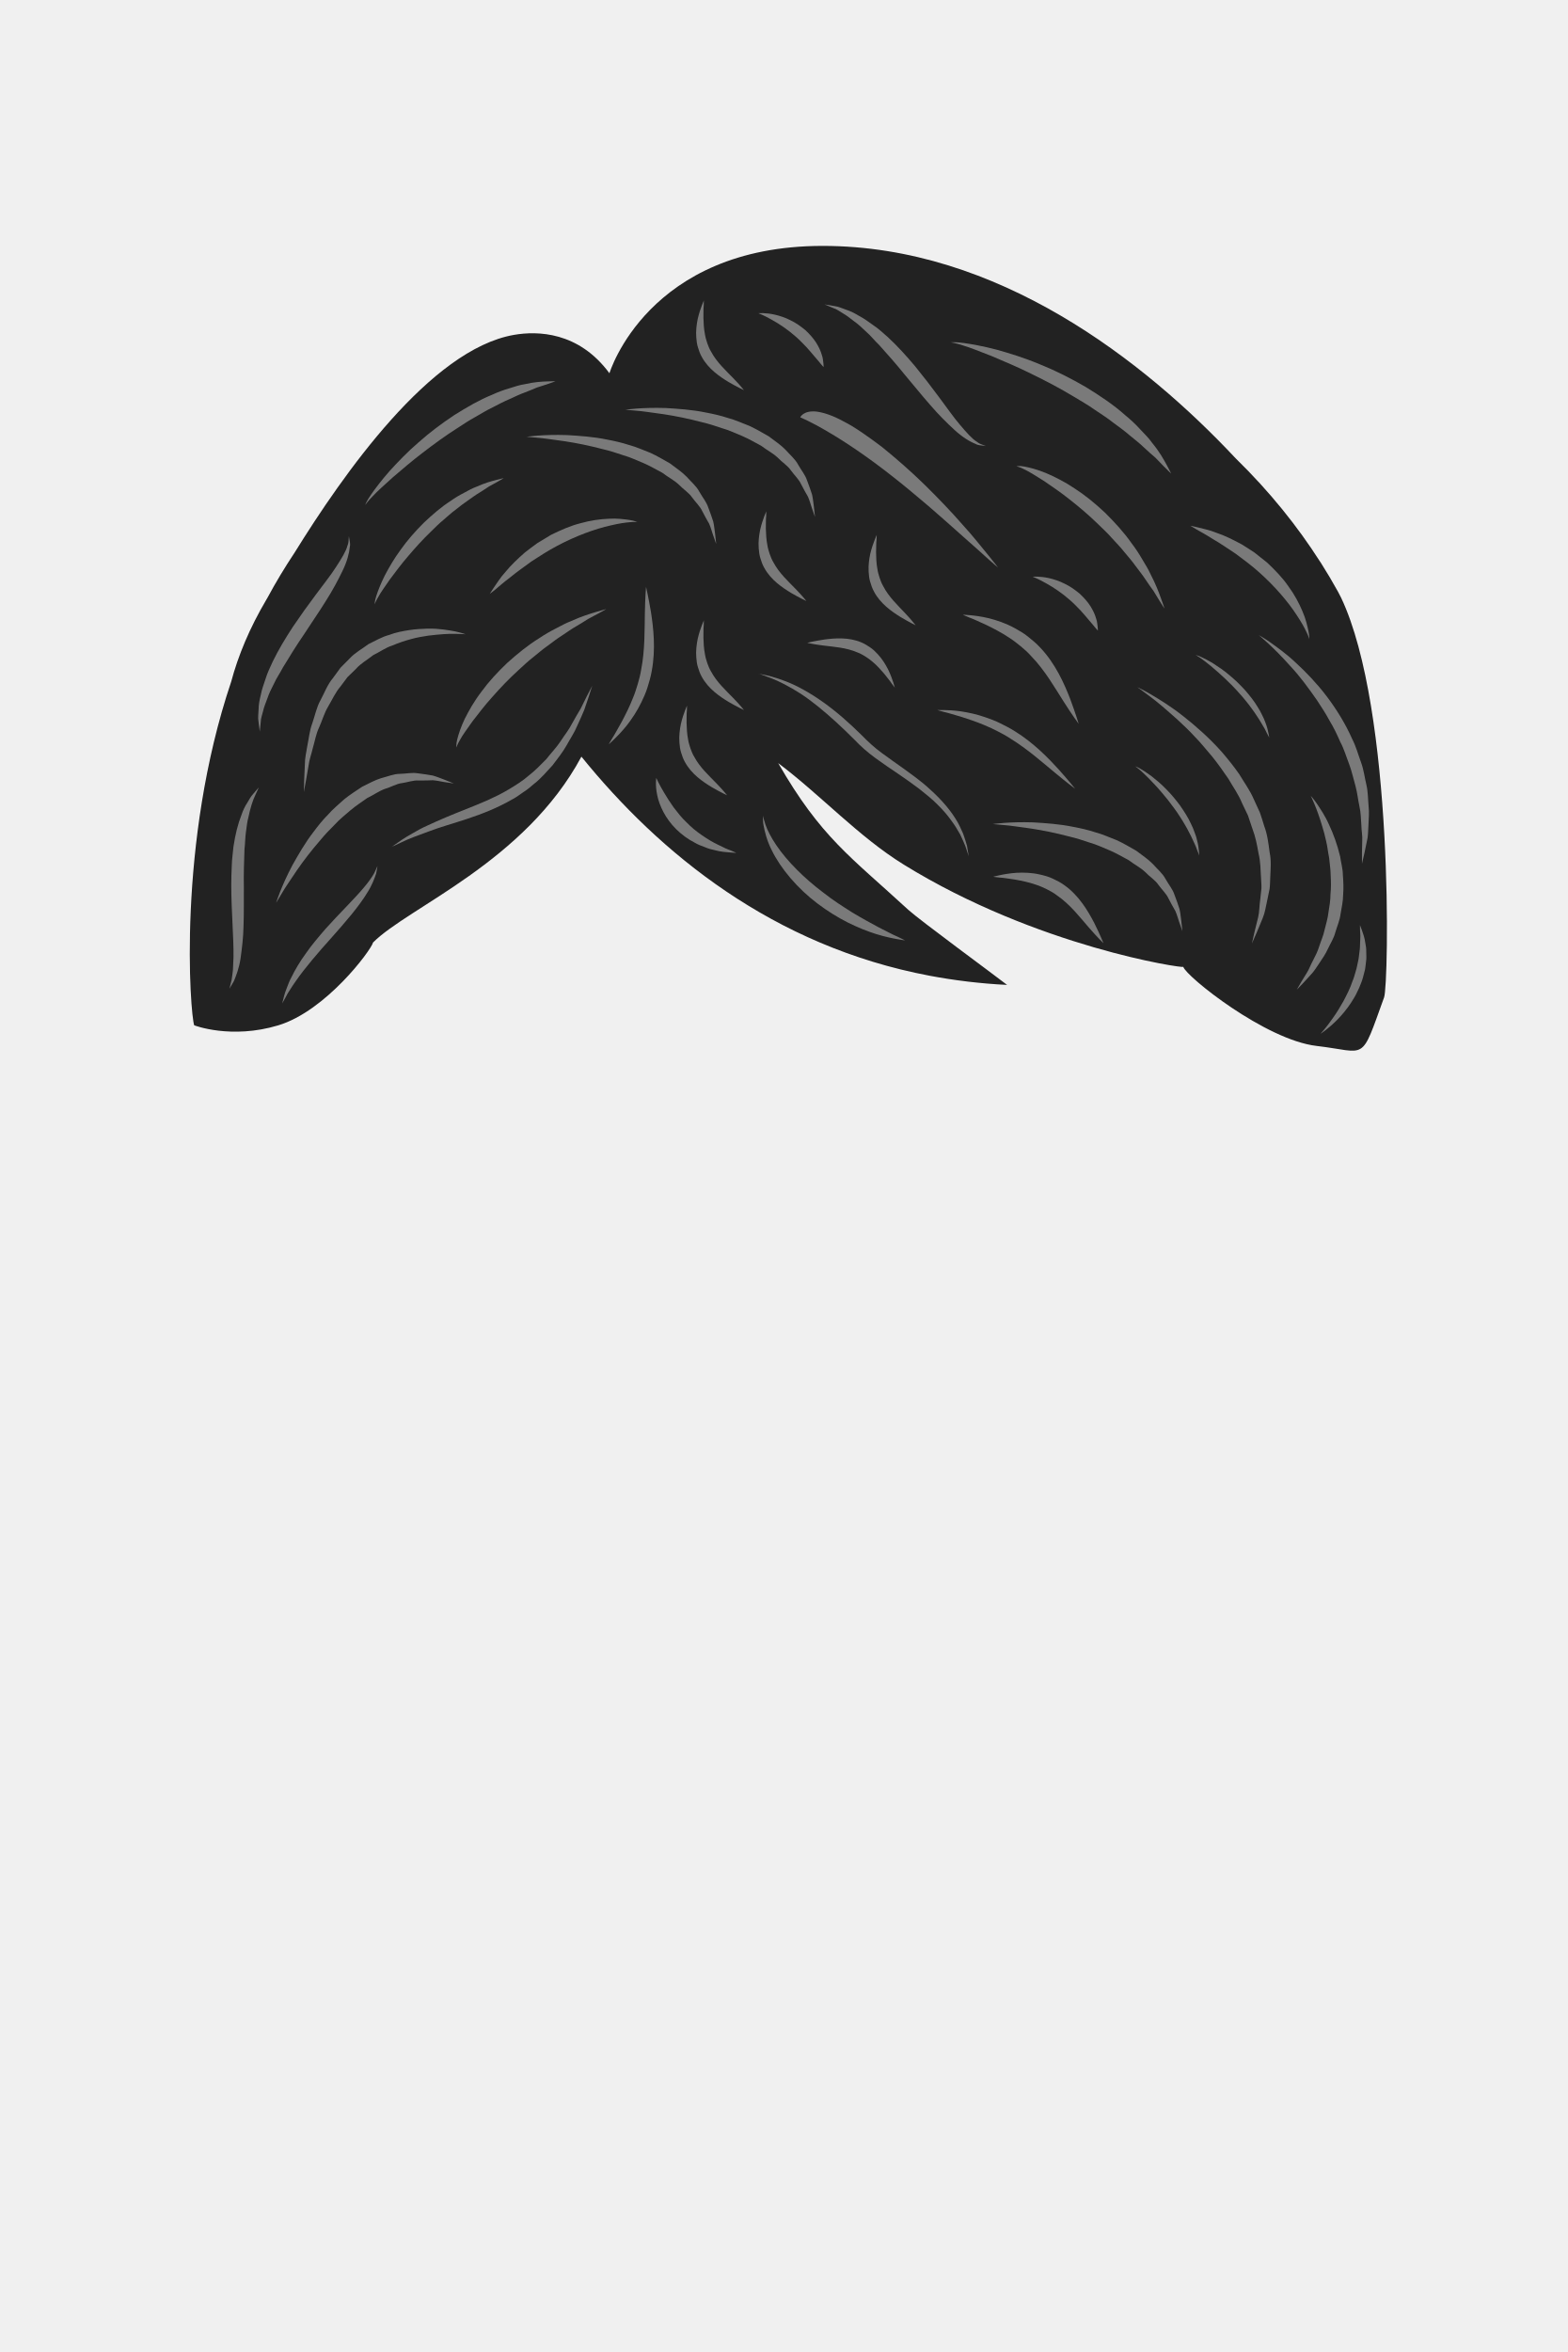
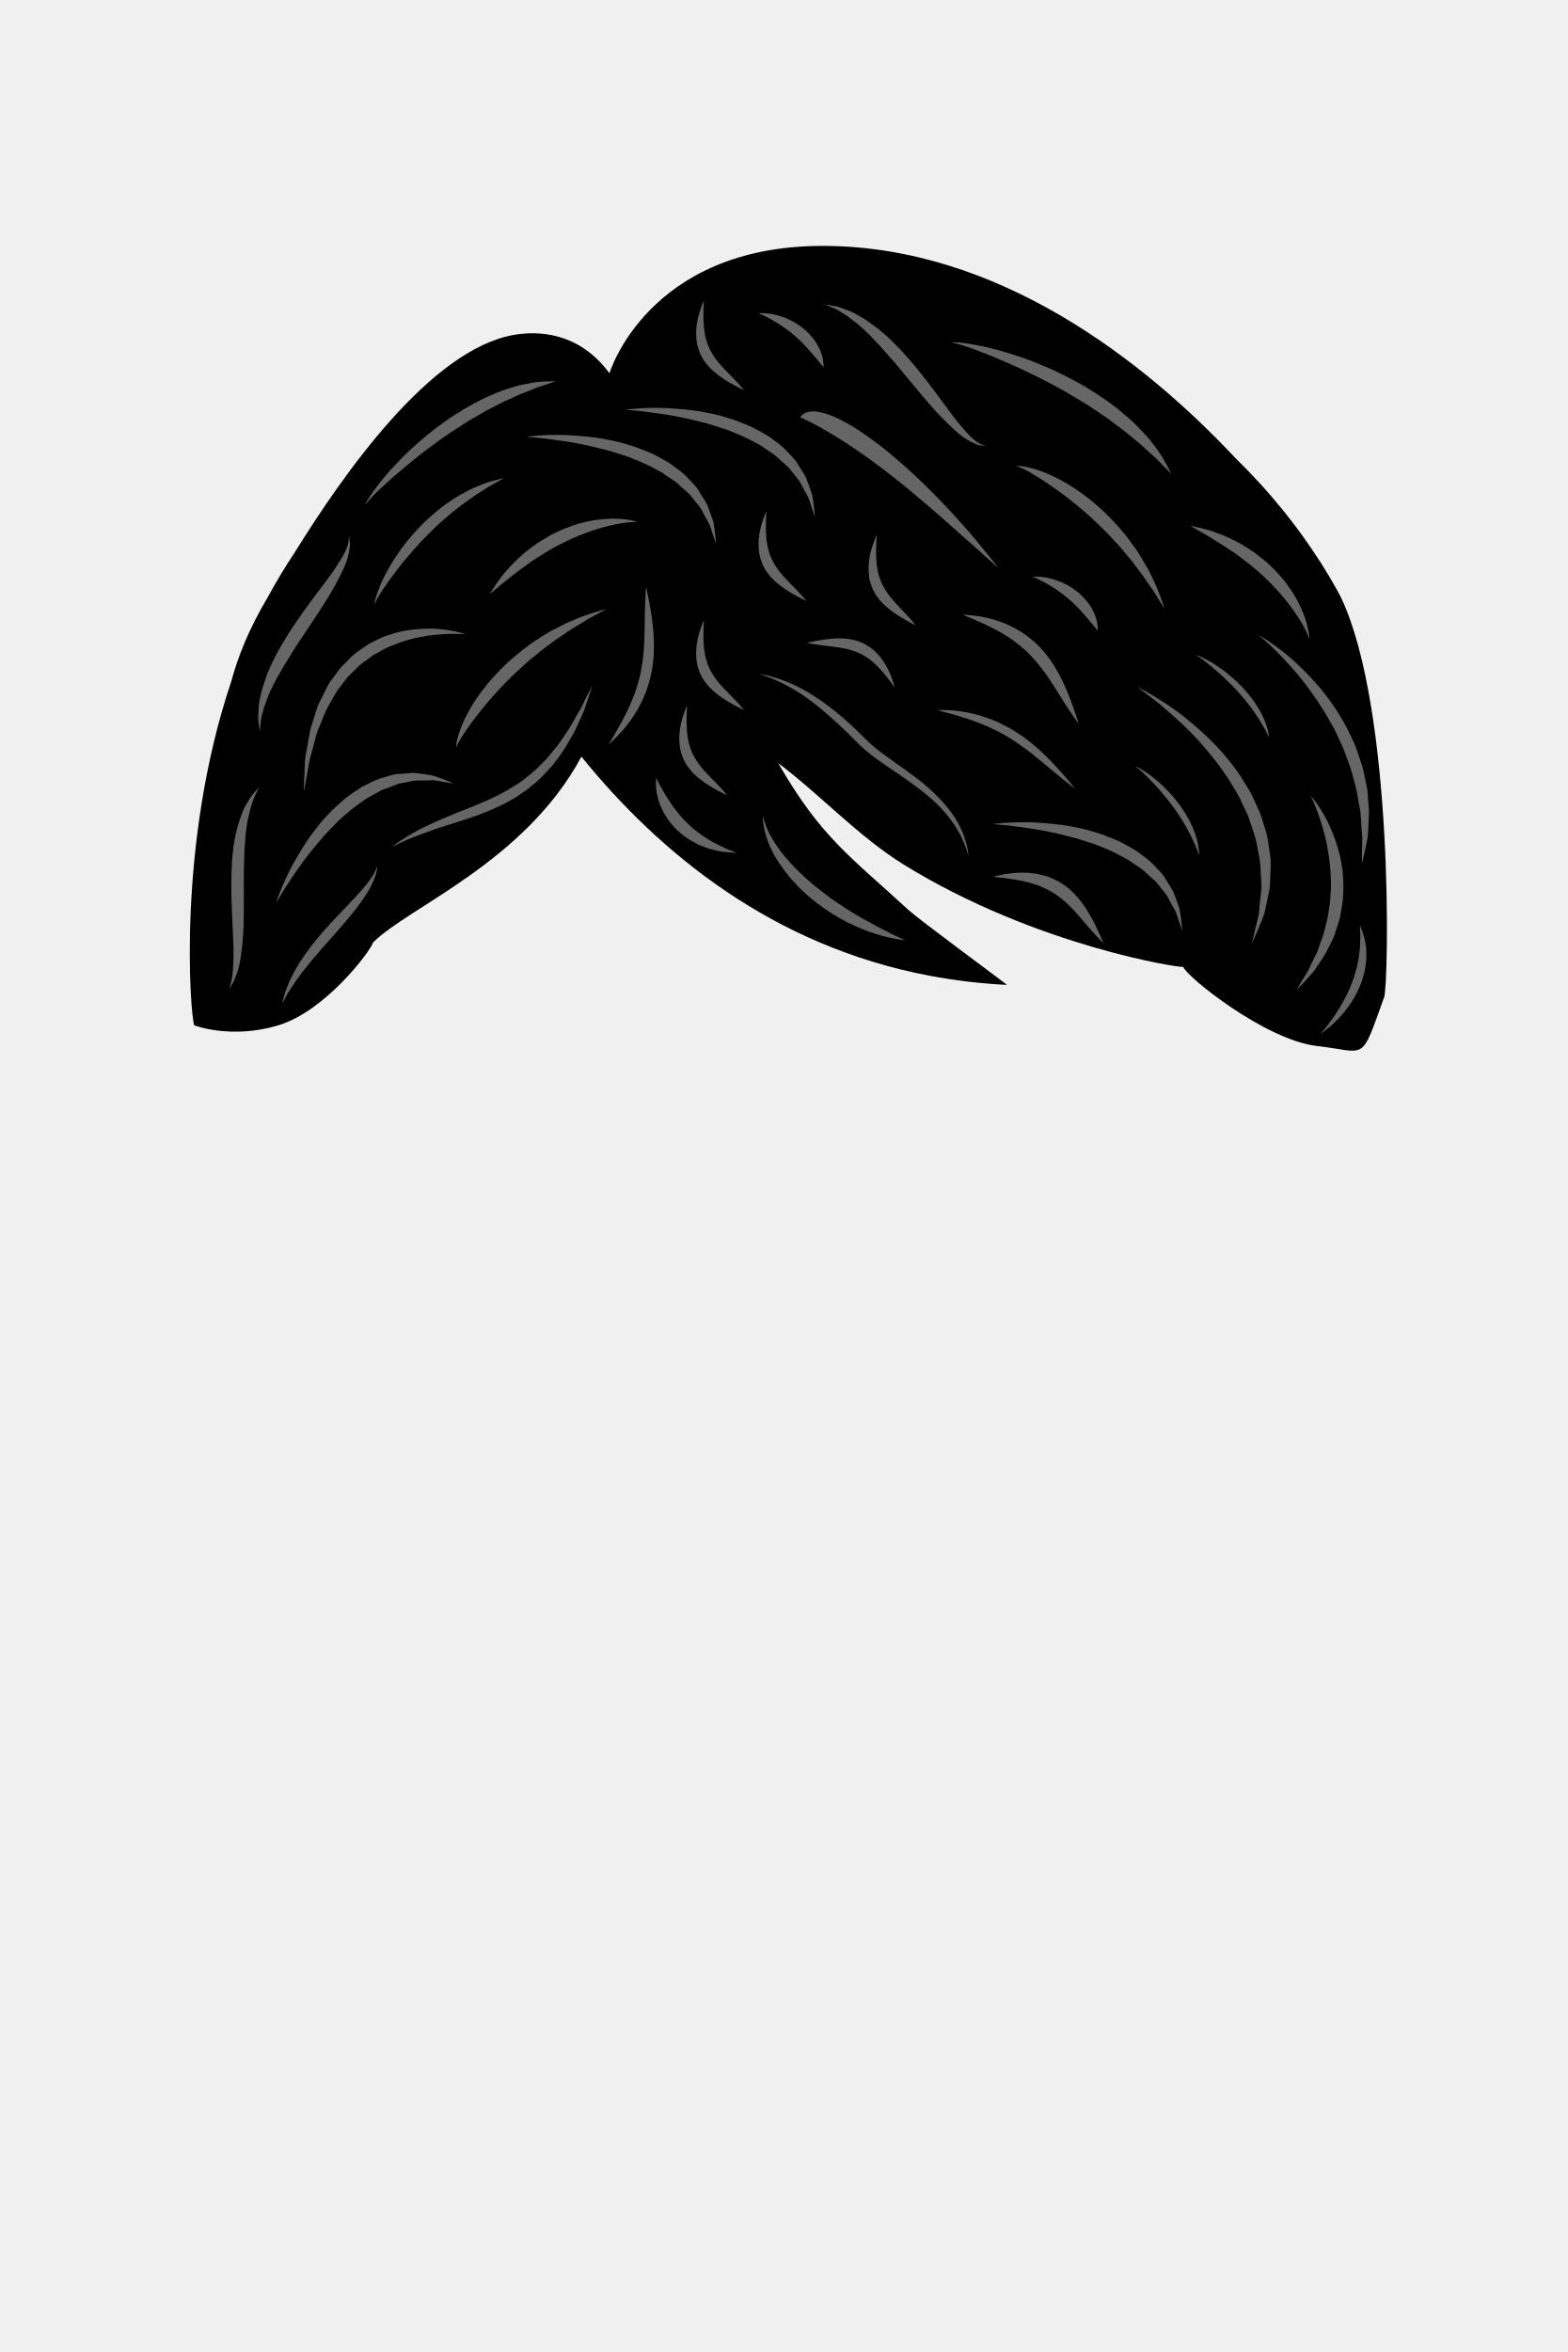
<svg xmlns="http://www.w3.org/2000/svg" id="Layer_1" version="1.1" viewBox="0 0 400 600">
  <defs>
    <style>
      .st0 {
        fill: #fff;
      }

      .st1 {
        opacity: .4;
      }

      .st2 {
-         fill: #222;
+         fill: $[hairColor];
      }
    </style>
  </defs>
  <g id="hair_10">
    <path id="hair" class="st2" d="M49.55,261.56c-1.02-2.83-4.46-46.43,9.45-87.7,1.76-6.57,4.63-13.56,9.01-20.97.08-.13.19-.32.27-.46,2.06-3.83,4.37-7.67,6.91-11.49,12.31-19.85,34.54-51.77,55.94-55.51,5.95-1.04,16.51-.88,24.37,9.79,0,0,9.72-32.49,54.42-32.49s82.09,29.37,105.37,54.2c8.75,8.54,15.82,17.41,21.53,26.35.05.07.11.15.16.22,1.61,2.54,3.04,4.96,4.38,7.38.28.54.58,1.08.84,1.62,13.56,28.63,12.16,98.62,10.96,101.92-6.11,16.88-4.15,13.92-17.22,12.4s-33.28-17.7-34.03-20.18c.14.46-37.37-5.1-71.3-26.07-11.57-7.15-21.1-17.66-32.05-25.9,10.93,18.99,18.43,23.83,33.18,37.41,2.75,2.53,22.2,16.81,25.22,19.17-3.41-.16-6.74-.46-10.01-.84-.12-.01-.24-.04-.37-.05-3.18-.38-6.29-.87-9.34-1.44-40-7.54-68.89-31.2-88.89-55.9-14.46,26.94-44.15,38.36-53.16,47.41-.61,2.14-12.09,17.48-24.17,21.13s-21.46,0-21.46,0Z" />
    <g id="details" class="st1">
      <path class="st0" d="M253.24,210.23s4.24-.65,10.4-.44c3.04.19,6.63.4,10.28,1.16,1.84.34,3.71.77,5.54,1.37,1.88.49,3.63,1.31,5.44,2,1.75.79,3.38,1.78,5.01,2.7,1.47,1.13,3.02,2.13,4.24,3.39,1.16,1.32,2.5,2.39,3.26,3.85.79,1.41,1.79,2.57,2.24,3.94.52,1.33.94,2.57,1.3,3.67.26,1.14.33,2.21.46,3.04.18,1.69.29,2.66.29,2.66,0,0-.31-.88-.85-2.43-.27-.76-.5-1.73-.95-2.74-.55-.96-1.17-2.03-1.77-3.23-.56-1.22-1.67-2.21-2.55-3.44-.85-1.26-2.3-2.12-3.42-3.31-1.2-1.13-2.8-1.93-4.17-2.99-1.57-.84-3.13-1.75-4.81-2.48-1.71-.69-3.35-1.5-5.15-2-1.74-.6-3.47-1.15-5.23-1.56-3.45-.91-6.78-1.58-9.69-2.02-2.93-.39-5.36-.79-7.12-.91-1.75-.16-2.75-.25-2.75-.25Z" />
      <path class="st0" d="M134.28,111.43s4.24-.65,10.4-.44c3.04.19,6.63.4,10.28,1.16,1.84.34,3.71.77,5.54,1.37,1.88.49,3.63,1.31,5.44,2,1.75.79,3.38,1.78,5.01,2.7,1.47,1.13,3.02,2.13,4.24,3.39,1.16,1.32,2.5,2.39,3.26,3.85.79,1.41,1.79,2.57,2.24,3.94.52,1.33.94,2.57,1.3,3.67.26,1.14.33,2.21.46,3.04.18,1.69.29,2.66.29,2.66,0,0-.31-.88-.85-2.43-.27-.76-.5-1.73-.95-2.74-.55-.96-1.17-2.03-1.77-3.23-.56-1.22-1.67-2.21-2.55-3.44-.85-1.26-2.3-2.12-3.42-3.31-1.2-1.13-2.8-1.93-4.17-2.99-1.57-.84-3.13-1.75-4.81-2.48-1.71-.69-3.35-1.5-5.15-2-1.74-.6-3.47-1.15-5.23-1.56-3.45-.91-6.78-1.58-9.69-2.02-2.93-.39-5.36-.79-7.12-.91-1.75-.16-2.75-.25-2.75-.25Z" />
      <path class="st0" d="M159.49,104.53s4.24-.65,10.4-.44c3.04.19,6.63.4,10.28,1.16,1.84.34,3.71.77,5.54,1.37,1.88.49,3.63,1.31,5.44,2,1.75.79,3.38,1.78,5.01,2.7,1.47,1.13,3.02,2.13,4.24,3.39,1.16,1.32,2.5,2.39,3.26,3.85.79,1.41,1.79,2.57,2.24,3.94.52,1.33.94,2.57,1.3,3.67.26,1.14.33,2.21.46,3.04.18,1.69.29,2.66.29,2.66,0,0-.31-.88-.85-2.43-.27-.76-.5-1.73-.95-2.74-.55-.96-1.17-2.03-1.77-3.23-.56-1.22-1.67-2.21-2.55-3.44-.85-1.26-2.3-2.12-3.42-3.31-1.2-1.13-2.8-1.93-4.17-2.99-1.57-.84-3.13-1.75-4.81-2.48-1.71-.69-3.35-1.5-5.15-2-1.74-.6-3.47-1.15-5.23-1.56-3.45-.91-6.78-1.58-9.69-2.02-2.93-.39-5.36-.79-7.12-.91-1.75-.16-2.75-.25-2.75-.25Z" />
      <path class="st0" d="M290.31,175.36s1.29.57,3.36,1.79c2.06,1.22,5,3,8.15,5.48,3.15,2.47,6.65,5.52,9.87,9.13,1.57,1.82,3.13,3.75,4.54,5.79,1.25,2.1,2.77,4.15,3.71,6.41l1.53,3.33c.41,1.13.73,2.28,1.09,3.41.85,2.24,1.09,4.54,1.39,6.74.47,2.19.23,4.35.16,6.37-.06,1.01-.04,2-.17,2.94-.19.94-.38,1.85-.56,2.72-.39,1.73-.61,3.34-1.18,4.7-.56,1.35-1.05,2.53-1.45,3.5-.84,1.92-1.32,3.02-1.32,3.02,0,0,.26-1.14.71-3.14.24-.99.54-2.19.88-3.56.34-1.37.29-2.97.55-4.67.09-.85.19-1.74.29-2.66.04-.92-.08-1.87-.11-2.85-.13-1.95-.11-4.01-.63-6.1-.37-2.11-.77-4.27-1.6-6.41-.36-1.07-.73-2.16-1.09-3.25l-1.52-3.17c-.86-2.17-2.3-4.14-3.46-6.18-1.35-1.96-2.69-3.89-4.15-5.69-1.54-1.75-2.89-3.53-4.44-5.07-1.45-1.6-2.98-3.02-4.39-4.33-2.88-2.58-5.35-4.71-7.24-6.08-1.83-1.41-2.96-2.16-2.96-2.16Z" />
      <path class="st0" d="M334.45,203.03s.63.66,1.5,1.91c.84,1.26,2.11,3.07,3.14,5.4,1.1,2.31,2.12,5.09,2.85,8.15.21,1.54.69,3.12.7,4.76.13,1.63.2,3.29.07,4.96-.03,1.67-.36,3.31-.66,4.93-.19,1.64-.89,3.17-1.33,4.69-.39,1.53-1.28,2.89-1.9,4.22-.6,1.34-1.43,2.52-2.16,3.61-.74,1.09-1.36,2.11-2.13,2.91-.74.81-1.39,1.52-1.92,2.1-1.07,1.15-1.72,1.78-1.72,1.78,0,0,.43-.74,1.18-2.04.39-.64.86-1.41,1.4-2.29.56-.87.92-1.96,1.53-3.06.57-1.11,1.2-2.31,1.6-3.64.41-1.33,1.06-2.68,1.36-4.15.34-1.46.83-2.94,1-4.5.25-1.54.52-3.11.52-4.69.17-1.58.13-3.16.05-4.71,0-1.56-.28-3.08-.4-4.57-.31-1.47-.43-2.91-.77-4.26-.3-1.35-.62-2.63-1-3.79-1.37-4.69-2.92-7.73-2.92-7.73Z" />
      <path class="st0" d="M194.63,208.01s.2.9.68,2.36c.49,1.41,1.43,3.28,2.79,5.28,2.71,4,7.12,8.43,11.99,12.07,2.39,1.9,4.94,3.51,7.33,5.03,2.42,1.46,4.73,2.72,6.73,3.79,2.02,1,3.69,1.94,4.91,2.43,1.2.57,1.88.93,1.88.93,0,0-.75-.09-2.05-.33-1.3-.23-3.16-.61-5.34-1.29-2.17-.68-4.66-1.66-7.24-2.95-2.57-1.3-5.23-2.94-7.74-4.85-5.04-3.79-9.4-8.91-11.7-13.67-1.18-2.35-1.75-4.63-2.04-6.24-.18-.78-.11-1.45-.16-1.88-.02-.44-.03-.67-.03-.67Z" />
      <path class="st0" d="M193.55,171.87s.3.06.87.16c.57.1,1.4.28,2.45.57,2.08.58,5.08,1.6,8.26,3.42,3.21,1.77,6.64,4.22,9.93,7.07,1.65,1.43,3.27,2.95,4.87,4.53,1.61,1.64,3.13,3.05,4.97,4.4,3.67,2.72,7.7,5.35,11.07,8.17,1.65,1.44,3.21,2.87,4.51,4.33,1.32,1.45,2.43,2.9,3.29,4.28.91,1.38,1.45,2.72,1.98,3.88.42,1.19.74,2.23.98,3.08.29,1.72.45,2.7.45,2.7,0,0-.32-.96-.88-2.65-.34-.83-.78-1.83-1.32-2.96-.64-1.11-1.35-2.35-2.33-3.63-.92-1.3-2.08-2.64-3.44-3.97-1.33-1.35-2.93-2.65-4.61-3.97-1.73-1.29-3.52-2.61-5.45-3.89-1.91-1.29-3.88-2.6-5.8-4.02-1.95-1.41-3.82-3.07-5.28-4.62-1.54-1.57-3.14-3.06-4.68-4.5-3.12-2.84-6.19-5.39-9.11-7.29-2.92-1.89-5.61-3.21-7.58-3.98-1.97-.76-3.16-1.14-3.16-1.14Z" />
      <path class="st0" d="M336.94,263.71s1.48-1.57,3.18-4.05c.88-1.23,1.79-2.69,2.67-4.27.83-1.59,1.72-3.29,2.29-5.05.38-.86.59-1.75.85-2.61.29-.86.4-1.73.6-2.56.21-.83.22-1.65.35-2.42.13-.77.13-1.5.15-2.18,0-.68.1-1.31.07-1.86-.03-.56-.06-1.04-.08-1.44-.01-.81-.02-1.27-.02-1.27,0,0,.19.44.47,1.23.26.79.72,1.91.89,3.3.13.69.27,1.44.24,2.24-.01.8.11,1.65-.05,2.51-.14.87-.13,1.78-.42,2.68-.24.9-.44,1.83-.81,2.73-.33.91-.72,1.8-1.18,2.67-.39.88-.98,1.7-1.46,2.51-1.07,1.6-2.24,3.03-3.4,4.2-2.29,2.35-4.33,3.64-4.33,3.64Z" />
      <path class="st0" d="M321.17,162.02s1.08.57,2.8,1.75c1.68,1.21,4.16,2.92,6.66,5.3,2.56,2.34,5.34,5.23,7.87,8.55,2.51,3.32,4.82,7.05,6.53,10.93.98,1.91,1.5,3.92,2.22,5.86.72,1.94.93,3.91,1.39,5.79.44,1.88.39,3.72.56,5.45.21,1.73,0,3.36-.04,4.86-.1,1.5-.06,2.88-.39,4.07-.25,1.2-.47,2.24-.64,3.09-.4,1.7-.62,2.67-.62,2.67,0,0,0-1,0-2.74.02-.86.04-1.91.07-3.12.09-1.2-.2-2.56-.23-4.04-.12-1.48-.1-3.07-.49-4.75-.36-1.67-.53-3.45-1.02-5.25-.53-1.8-.91-3.68-1.61-5.54-.73-1.85-1.26-3.78-2.24-5.61-.82-1.87-1.69-3.72-2.77-5.48-.96-1.8-2.09-3.51-3.18-5.17-2.27-3.27-4.53-6.31-6.82-8.73-4.39-4.96-8.05-7.89-8.05-7.89Z" />
      <path class="st0" d="M334.06,163.08s-.15-.74-.7-1.82c-.51-1.12-1.35-2.62-2.48-4.31-2.2-3.42-5.67-7.46-9.6-10.95-1.96-1.76-4.07-3.32-6.06-4.79-2.06-1.36-3.97-2.67-5.71-3.67-1.68-1.08-3.16-1.88-4.19-2.46-1.02-.59-1.59-.96-1.59-.96,0,0,.69.12,1.87.41,1.15.33,2.92.62,4.81,1.4,1.97.65,4.12,1.7,6.38,2.92,1.08.68,2.22,1.37,3.32,2.13,1.06.84,2.13,1.69,3.2,2.54,1.99,1.89,3.94,3.86,5.42,6.04,1.56,2.1,2.73,4.33,3.57,6.32.88,1.97,1.28,3.84,1.56,5.11.28,1.29.18,2.11.18,2.11Z" />
      <path class="st0" d="M162.69,133.19s-.74-.12-1.95.02c-1.22.09-2.93.35-4.9.82-3.97.87-8.97,2.71-13.61,5.18-2.33,1.22-4.53,2.65-6.61,4-2,1.46-3.89,2.79-5.43,4.07-1.6,1.2-2.86,2.3-3.76,3.07-.91.75-1.46,1.16-1.46,1.16,0,0,.35-.6,1.03-1.61.72-.97,1.59-2.52,2.99-4.02,1.3-1.62,3.03-3.27,4.96-4.96,1.02-.77,2.05-1.6,3.16-2.37,1.15-.7,2.32-1.41,3.49-2.11,2.47-1.21,4.99-2.34,7.55-2.97,2.52-.72,5.01-1.05,7.17-1.14,2.16-.14,4.04.14,5.33.32,1.31.19,2.04.57,2.04.57Z" />
      <path class="st0" d="M242.58,87.34s1.16-.15,3.31.16c2.07.29,5,.81,8.4,1.7,3.35.94,7.25,2.14,11.13,3.78,3.94,1.58,7.88,3.58,11.62,5.75,3.65,2.24,7.18,4.6,9.99,7.13,1.49,1.21,2.8,2.45,3.92,3.69,1.18,1.21,2.27,2.35,3.08,3.5,1.82,2.21,2.92,4.19,3.66,5.57.76,1.38,1.13,2.18,1.13,2.18,0,0-.74-.68-1.92-1.88-.58-.6-1.29-1.33-2.1-2.17-.91-.79-1.94-1.67-2.98-2.66-1.02-1-2.32-1.98-3.61-3.06-1.26-1.09-2.72-2.16-4.23-3.26-1.44-1.15-3.12-2.2-4.76-3.31-1.59-1.15-3.42-2.16-5.16-3.23-3.51-2.12-7.23-4.08-10.82-5.82-3.56-1.78-7.07-3.23-10.08-4.52-3.06-1.19-5.62-2.24-7.53-2.79-1.81-.61-3.05-.77-3.05-.77Z" />
      <path class="st0" d="M93.21,128.73s.36-.98,1.47-2.56c1.06-1.53,2.65-3.65,4.72-6,2.08-2.29,4.58-4.91,7.42-7.34,2.81-2.51,5.94-4.85,9.13-6.96,3.2-2.01,6.45-3.89,9.53-5.13,1.53-.71,3.02-1.26,4.42-1.66,1.4-.46,2.73-.88,3.94-1.06,2.43-.57,4.4-.68,5.76-.72,1.37-.06,2.13-.04,2.13-.04,0,0-.82.32-2.22.79-.7.22-1.54.5-2.51.81-.98.41-2.07.88-3.25,1.32-1.18.41-2.46,1.06-3.81,1.66-1.35.57-2.76,1.31-4.22,2.07-1.46.69-2.95,1.61-4.47,2.48-1.53.81-3.04,1.86-4.57,2.83-3.06,1.95-6.07,4.14-8.86,6.3-2.81,2.13-5.35,4.34-7.56,6.22-2.16,1.97-4.01,3.58-5.19,4.88-1.2,1.2-1.82,2.12-1.82,2.12Z" />
      <path class="st0" d="M118.82,161.8s-.98-.08-2.65-.11c-1.68-.05-4.05.12-6.86.46-1.39.21-2.9.45-4.45.89-1.56.42-3.16.95-4.78,1.64-1.67.52-3.18,1.64-4.84,2.44-1.47,1.19-3.16,2.06-4.47,3.57l-2.1,2.04-1.8,2.4c-1.29,1.49-2.13,3.41-3.13,5.09-1.01,1.67-1.55,3.66-2.32,5.35-.81,1.68-1.09,3.56-1.58,5.17-.39,1.66-.94,3.12-1.11,4.54-.24,1.4-.45,2.62-.62,3.62-.38,2.02-.59,3.17-.59,3.17,0,0,.04-1.2.1-3.29.05-1.05.11-2.33.17-3.8-.01-1.5.35-3.08.65-4.84.37-1.73.53-3.73,1.23-5.59.67-1.87,1.07-4.07,2.1-5.91,1-1.85,1.79-4.03,3.18-5.66l1.93-2.64,2.24-2.26c1.45-1.6,3.27-2.53,4.89-3.76,1.77-.86,3.47-1.87,5.26-2.34,1.74-.67,3.49-.98,5.14-1.24,1.65-.26,3.24-.33,4.7-.38,2.92-.06,5.37.41,7.06.72,1.7.37,2.64.73,2.64.73Z" />
      <path class="st0" d="M99.92,216.05s.89-.62,2.46-1.71c.78-.55,1.76-1.12,2.91-1.77,1.14-.69,2.45-1.39,3.89-2.03,2.87-1.35,6.26-2.76,9.83-4.16,1.8-.68,3.61-1.5,5.45-2.26,1.82-.83,3.65-1.72,5.41-2.78,1.74-1.06,3.51-2.13,5.05-3.5,1.63-1.24,3.04-2.75,4.45-4.16,1.24-1.58,2.61-2.99,3.64-4.55,1.01-1.57,2.15-2.96,2.89-4.44.79-1.44,1.57-2.75,2.26-3.91.6-1.21,1.12-2.26,1.55-3.13.9-1.74,1.41-2.73,1.41-2.73,0,0-.33,1.04-.92,2.86-.31.91-.69,2.02-1.12,3.3-.52,1.25-1.14,2.67-1.86,4.2-.64,1.57-1.7,3.12-2.64,4.84-.96,1.72-2.29,3.38-3.6,5.12-1.49,1.59-2.94,3.36-4.74,4.74-.85.76-1.74,1.48-2.68,2.08-.93.62-1.84,1.35-2.82,1.84-7.76,4.49-15.63,6.01-21.31,8.19-2.87,1.03-5.22,1.91-6.89,2.74-1.67.77-2.62,1.21-2.62,1.21Z" />
      <path class="st0" d="M96.3,220.95s-.07.69-.32,1.88c-.4,1.19-1.05,2.98-2.18,4.75-2.19,3.67-5.74,7.7-9.19,11.6-3.49,3.87-6.83,7.78-9.09,11.03-.59.79-1.05,1.58-1.51,2.26-.47.68-.82,1.3-1.08,1.84-.56,1.05-.93,1.66-.93,1.66,0,0,.15-.67.48-1.87.15-.61.39-1.32.72-2.12.32-.81.64-1.76,1.16-2.68.93-1.92,2.2-4.06,3.72-6.14,1.48-2.13,3.23-4.18,4.97-6.19,3.54-3.96,7.23-7.51,9.71-10.46,1.27-1.48,2.18-2.79,2.75-3.81.5-1.12.79-1.76.79-1.76Z" />
      <path class="st0" d="M210.36,77.65s.85.35,2.33.97c.81.23,1.52.82,2.44,1.35.93.51,1.83,1.27,2.86,2.04,1.07.73,2.05,1.72,3.12,2.71,1.11.95,2.05,2.2,3.21,3.29,2.14,2.37,4.4,4.93,6.54,7.59,2.22,2.6,4.35,5.3,6.49,7.71,2.1,2.45,4.25,4.59,6.18,6.35,1.91,1.77,3.84,2.97,5.37,3.57.67.41,1.48.37,1.92.46.46.06.71.09.71.09,0,0-.22-.08-.63-.24-.39-.18-1.03-.31-1.6-.81-1.31-.79-2.7-2.41-4.35-4.35-1.67-1.93-3.36-4.42-5.3-6.99-1.91-2.6-4.01-5.32-6.19-7.99-2.22-2.64-4.54-5.2-6.94-7.41-1.24-1.08-2.38-2.16-3.66-3-1.24-.88-2.38-1.74-3.6-2.37-1.15-.69-2.26-1.27-3.39-1.62-1.1-.37-1.97-.81-2.85-.9-1.7-.28-2.68-.45-2.68-.45Z" />
      <path class="st0" d="M66.28,186.62s.1-.91.26-2.51c-.01-.84.35-1.69.59-2.72.22-1.04.69-2.12,1.13-3.33.39-1.23,1.05-2.46,1.7-3.77.59-1.34,1.51-2.6,2.23-4.02,1.65-2.74,3.45-5.63,5.38-8.45,1.86-2.87,3.82-5.69,5.52-8.43,1.74-2.72,3.17-5.39,4.3-7.75,1.15-2.34,1.73-4.53,1.87-6.17.19-.76-.07-1.53-.12-1.97-.08-.46-.12-.71-.12-.71,0,0-.02.23-.05.67-.05.43,0,1.07-.32,1.76-.38,1.48-1.53,3.28-2.91,5.42-1.37,2.16-3.27,4.49-5.17,7.08-1.94,2.57-3.94,5.37-5.87,8.23-1.89,2.88-3.67,5.85-5.1,8.79-.67,1.49-1.38,2.9-1.82,4.37-.48,1.44-.99,2.78-1.23,4.13-.33,1.3-.57,2.53-.57,3.72-.04,1.16-.2,2.12-.04,2.99.22,1.71.34,2.69.34,2.69Z" />
      <path class="st0" d="M281.55,240.61s-1.59-1.52-3.73-4c-2.15-2.46-4.77-5.91-8.14-8.2-.8-.63-1.7-1.12-2.6-1.57-.91-.43-1.81-.86-2.75-1.15-1.85-.65-3.71-1.01-5.33-1.31-1.64-.21-3.02-.49-4.02-.52-.99-.1-1.56-.2-1.56-.2,0,0,.6-.17,1.65-.39,1.05-.23,2.55-.5,4.35-.62,1.79-.09,3.88-.04,5.99.46,1.06.24,2.15.53,3.17,1.02,1.02.47,2.05.99,2.96,1.66,3.76,2.63,6.09,6.66,7.65,9.64,1.52,3.04,2.37,5.2,2.37,5.2Z" />
      <path class="st0" d="M58.54,252.21s.2-.79.55-2.18c.13-.7.21-1.56.34-2.52.04-1,.09-2.12.15-3.34.07-4.94-.56-11.64-.57-18.35,0-1.67.05-3.34.13-4.99.03-1.65.29-3.24.42-4.79.45-3.08,1.15-5.9,2.07-8.2.39-1.17.89-2.19,1.46-3.04.51-.87.93-1.63,1.44-2.18.94-1.13,1.5-1.73,1.5-1.73,0,0-.34.74-.93,2.03-.61,1.26-1.22,3.18-1.71,5.53-.32,1.15-.46,2.46-.64,3.83-.21,1.36-.18,2.87-.37,4.37-.1,3.07-.23,6.34-.16,9.67-.03,3.31.04,6.65-.08,9.77-.05,3.13-.43,6.01-.77,8.47-.37,2.45-1.14,4.41-1.69,5.73-.73,1.23-1.14,1.93-1.14,1.93Z" />
      <path class="st0" d="M187.87,217.56s-.57,0-1.54-.09c-.97-.08-2.35-.15-3.96-.59-.84-.17-1.7-.41-2.52-.77-.86-.32-1.79-.65-2.6-1.15-1.74-.88-3.35-2.09-4.72-3.43-1.36-1.35-2.45-2.86-3.25-4.36-.78-1.5-1.32-2.98-1.58-4.28-.56-2.61-.25-4.43-.25-4.43,0,0,.71,1.63,2.05,3.84.64,1.12,1.47,2.37,2.39,3.68.98,1.27,2.01,2.63,3.3,3.82,1.18,1.25,2.59,2.36,3.98,3.32,1.39.95,2.82,1.82,4.11,2.41,1.25.65,2.44,1.18,3.3,1.47.84.34,1.29.56,1.29.56Z" />
      <path class="st0" d="M263.53,147.12s1.72-.18,4.2.38c1.22.29,2.63.74,3.96,1.43,1.38.65,2.63,1.56,3.8,2.52,1.08,1.02,2.04,2.09,2.73,3.18.68,1.09,1.17,2.14,1.43,3.08.36.91.32,1.73.43,2.27.06.55.04.87.04.87,0,0-.27-.26-.65-.72-.38-.46-.9-1.12-1.57-1.87-.62-.77-1.39-1.62-2.19-2.53-.85-.88-1.73-1.8-2.72-2.66-1.94-1.73-4.2-3.24-6.09-4.28-1.87-1.07-3.37-1.65-3.37-1.65Z" />
      <path class="st0" d="M193.55,79.9s1.72-.18,4.2.38c1.22.29,2.63.74,3.96,1.43,1.38.65,2.63,1.56,3.8,2.52,1.08,1.02,2.04,2.09,2.73,3.18.68,1.09,1.17,2.14,1.43,3.08.36.91.32,1.73.43,2.27.06.55.04.87.04.87,0,0-.27-.26-.65-.72-.38-.46-.9-1.12-1.57-1.87-.62-.77-1.39-1.62-2.19-2.53-.85-.88-1.73-1.8-2.72-2.66-1.94-1.73-4.2-3.24-6.09-4.28-1.87-1.07-3.37-1.65-3.37-1.65Z" />
      <path class="st0" d="M275.21,184.62s-1.63-2.18-3.78-5.59c-2.17-3.38-4.78-8.01-8.3-11.63-.83-.95-1.78-1.78-2.73-2.57-.97-.78-1.92-1.54-2.93-2.17-1.98-1.32-3.99-2.34-5.74-3.2-1.79-.78-3.27-1.54-4.37-1.91-1.08-.44-1.69-.74-1.69-.74,0,0,.67.02,1.84.13,1.17.1,2.84.31,4.82.78,1.97.5,4.25,1.25,6.54,2.5,1.14.62,2.31,1.3,3.39,2.16,1.08.85,2.17,1.76,3.12,2.79,3.93,4.11,6.17,9.27,7.64,13.02,1.43,3.81,2.2,6.43,2.2,6.43Z" />
      <path class="st0" d="M185.52,202.88s-1.03-1.32-2.77-3.1c-1.72-1.79-4.19-4-5.63-6.75-.41-.66-.69-1.39-.95-2.11-.24-.74-.47-1.46-.59-2.22-.3-1.49-.36-2.97-.4-4.26.03-1.31-.02-2.4.08-3.2.04-.78.03-1.24.03-1.24,0,0-.21.47-.52,1.29-.31.82-.72,2-1.04,3.41-.29,1.41-.51,3.06-.37,4.75.06.85.17,1.72.43,2.54.25.82.54,1.66.97,2.4,1.66,3.08,4.63,5.08,6.85,6.42,2.27,1.32,3.91,2.07,3.91,2.07Z" />
      <path class="st0" d="M205.75,153.32s-1.03-1.32-2.77-3.1c-1.72-1.79-4.19-4-5.63-6.75-.41-.66-.69-1.39-.95-2.11-.24-.74-.47-1.46-.59-2.22-.3-1.49-.36-2.97-.4-4.26.03-1.31-.02-2.4.08-3.2.04-.78.03-1.24.03-1.24,0,0-.21.47-.52,1.29-.31.82-.72,2-1.04,3.41-.29,1.41-.51,3.06-.37,4.75.06.85.17,1.72.43,2.54.25.82.54,1.66.97,2.4,1.66,3.08,4.63,5.08,6.85,6.42,2.27,1.32,3.91,2.07,3.91,2.07Z" />
      <path class="st0" d="M189.82,99.53s-1.03-1.32-2.77-3.1c-1.72-1.79-4.19-4-5.63-6.75-.41-.66-.69-1.39-.95-2.11-.24-.74-.47-1.46-.59-2.22-.3-1.49-.36-2.97-.4-4.26.03-1.31-.02-2.4.08-3.2.04-.78.03-1.24.03-1.24,0,0-.21.47-.52,1.29-.31.82-.72,2-1.04,3.41-.29,1.41-.51,3.06-.37,4.75.06.85.17,1.72.43,2.54.25.82.54,1.66.97,2.4,1.66,3.08,4.63,5.08,6.85,6.42,2.27,1.32,3.91,2.07,3.91,2.07Z" />
      <path class="st0" d="M189.82,181.13s-1.03-1.32-2.77-3.1c-1.72-1.79-4.19-4-5.63-6.75-.41-.66-.69-1.39-.95-2.11-.24-.74-.47-1.46-.59-2.22-.3-1.49-.36-2.97-.4-4.26.03-1.31-.02-2.4.08-3.2.04-.78.03-1.24.03-1.24,0,0-.21.47-.52,1.29-.31.82-.72,2-1.04,3.41-.29,1.41-.51,3.06-.37,4.75.06.85.17,1.72.43,2.54.25.82.54,1.66.97,2.4,1.66,3.08,4.63,5.08,6.85,6.42,2.27,1.32,3.91,2.07,3.91,2.07Z" />
      <path class="st0" d="M164.84,149.67s-.23,2.74-.3,6.78c-.09,4.03.05,9.32-.94,14.35-.19,1.27-.53,2.51-.88,3.72-.37,1.21-.74,2.4-1.21,3.51-.88,2.26-1.92,4.29-2.85,6.05-.98,1.7-1.75,3.21-2.4,4.18-.61,1-.93,1.61-.93,1.61,0,0,.49-.42,1.31-1.22.83-.79,1.98-1.97,3.25-3.54,1.24-1.59,2.61-3.58,3.76-5.96.58-1.19,1.14-2.44,1.56-3.79.42-1.33.83-2.72,1.07-4.12,1.08-5.67.42-11.17-.18-15.07-.66-3.92-1.27-6.49-1.27-6.49Z" />
      <path class="st0" d="M206.02,164s1.63.38,4.11.68c2.46.32,5.77.5,8.61,1.74.73.26,1.41.65,2.06,1.05.65.43,1.28.85,1.85,1.36,1.16.97,2.14,2.09,2.98,3.07.79,1.04,1.52,1.86,1.94,2.54.46.64.75.98.75.98,0,0-.13-.49-.4-1.33-.27-.84-.69-2.01-1.32-3.31-.65-1.28-1.52-2.71-2.68-3.94-.58-.62-1.2-1.23-1.93-1.71-.71-.48-1.46-.95-2.26-1.27-3.22-1.36-6.79-1.06-9.36-.72-2.6.39-4.35.83-4.35.83Z" />
      <path class="st0" d="M233.61,159.49s-1.01-1.33-2.73-3.14c-1.69-1.82-4.13-4.06-5.53-6.83-.4-.67-.67-1.4-.92-2.13-.23-.74-.45-1.47-.56-2.23-.28-1.49-.32-2.97-.34-4.26.05-1.31.01-2.4.12-3.19.05-.78.05-1.24.05-1.24,0,0-.22.46-.53,1.28-.32.82-.75,1.99-1.09,3.4-.31,1.4-.55,3.05-.44,4.75.05.85.14,1.72.4,2.55.24.82.52,1.66.94,2.42,1.61,3.1,4.56,5.14,6.76,6.51,2.25,1.35,3.88,2.13,3.88,2.13Z" />
      <path class="st0" d="M70.47,230.25s1.26-4.1,4.12-9.5c1.49-2.63,3.23-5.74,5.49-8.64,1.1-1.48,2.29-2.96,3.62-4.3,1.25-1.45,2.73-2.62,4.13-3.91,1.46-1.19,3.05-2.18,4.57-3.2,1.64-.78,3.2-1.69,4.86-2.19,1.68-.42,3.22-1.11,4.84-1.1,1.6-.04,3.06-.38,4.48-.14,1.41.16,2.7.37,3.83.57,1.13.31,2.11.75,2.91,1.03,1.59.64,2.49,1,2.49,1,0,0-.92-.14-2.53-.38-.8-.12-1.76-.37-2.85-.45-1.09.04-2.31.09-3.64.06-1.33-.08-2.69.44-4.16.66-1.49.16-2.88,1.05-4.43,1.49-1.53.54-2.93,1.59-4.47,2.31-1.43,1.01-2.91,1.97-4.29,3.13-1.35,1.2-2.79,2.28-4.01,3.65-1.28,1.27-2.53,2.56-3.65,3.93-2.31,2.65-4.35,5.31-6,7.71-1.61,2.43-3.03,4.42-3.89,5.94-.9,1.49-1.41,2.34-1.41,2.34Z" />
      <path class="st0" d="M305.08,167.11s.49.07,1.32.45c.8.36,1.93.93,3.19,1.71,1.24.79,2.68,1.76,4.05,2.93,1.41,1.14,2.76,2.46,4.02,3.84,1.21,1.4,2.36,2.83,3.2,4.26.46.7.84,1.39,1.15,2.06.33.66.64,1.29.83,1.88.47,1.17.69,2.16.82,2.85.14.69.2,1.08.2,1.08,0,0-.22-.38-.56-1.04-.16-.33-.36-.73-.59-1.19-.27-.45-.59-.95-.89-1.5-.29-.55-.7-1.13-1.1-1.75-.38-.62-.84-1.25-1.32-1.91-.45-.67-1-1.32-1.53-1.99-.51-.68-1.13-1.33-1.71-2-1.17-1.33-2.44-2.61-3.69-3.78-1.23-1.18-2.48-2.22-3.54-3.13-1.1-.87-2.01-1.62-2.71-2.08-.66-.47-1.14-.68-1.14-.68Z" />
      <path class="st0" d="M259.32,118.97s.73-.22,2.11.06c1.33.25,3.22.74,5.44,1.64,2.19.95,4.73,2.18,7.3,3.92,2.6,1.66,5.23,3.81,7.74,6.16,2.46,2.44,4.85,5.02,6.79,7.8,1.02,1.33,1.93,2.71,2.72,4.09.82,1.34,1.59,2.61,2.18,3.9,1.29,2.47,2.13,4.7,2.68,6.26.57,1.55.85,2.45.85,2.45,0,0-.51-.75-1.34-2.09-.41-.67-.9-1.48-1.47-2.41-.63-.87-1.34-1.85-2.06-2.94-.71-1.11-1.6-2.19-2.48-3.38-.87-1.21-1.86-2.38-2.89-3.59-.99-1.26-2.12-2.4-3.23-3.62-1.08-1.26-2.31-2.35-3.48-3.51-2.36-2.31-4.85-4.41-7.23-6.27-2.37-1.91-4.69-3.44-6.68-4.81-2.02-1.25-3.71-2.36-4.95-2.91-1.19-.63-1.98-.76-1.98-.76Z" />
      <path class="st0" d="M116.49,190.71s-.18-.73.17-2.07c.32-1.3.91-3.13,1.92-5.26,1.06-2.1,2.42-4.54,4.3-6.98,1.79-2.47,4.08-4.95,6.55-7.3,2.56-2.29,5.26-4.51,8.15-6.29,1.38-.94,2.81-1.76,4.22-2.47,1.38-.74,2.69-1.43,4.01-1.94,2.53-1.15,4.8-1.85,6.39-2.32,1.58-.48,2.5-.72,2.5-.72,0,0-.78.47-2.15,1.21-.69.37-1.52.81-2.48,1.32-.91.57-1.91,1.22-3.05,1.88-1.15.64-2.27,1.46-3.5,2.27-1.25.79-2.47,1.71-3.73,2.66-1.31.91-2.51,1.96-3.79,2.99-1.31,1-2.47,2.15-3.69,3.24-2.43,2.21-4.65,4.54-6.64,6.8-2.03,2.24-3.68,4.44-5.15,6.33-1.35,1.92-2.55,3.53-3.17,4.72-.69,1.13-.87,1.91-.87,1.91Z" />
      <path class="st0" d="M95.6,154.15s-.03-.76.41-2.1c.41-1.29,1.11-3.11,2.14-5.18,1.07-2.04,2.41-4.39,4.12-6.69,1.66-2.34,3.68-4.64,5.82-6.78,2.2-2.08,4.48-4.07,6.85-5.58,1.14-.82,2.3-1.51,3.44-2.09,1.12-.62,2.17-1.19,3.21-1.57,2.01-.91,3.77-1.4,5-1.71,1.22-.33,1.93-.47,1.93-.47,0,0-.63.4-1.75,1.02-.56.3-1.23.67-2,1.1-.74.49-1.57,1.05-2.49,1.61-.93.54-1.87,1.26-2.88,1.96-1.03.68-2.05,1.49-3.11,2.33-1.09.79-2.11,1.75-3.19,2.67-1.1.89-2.11,1.94-3.15,2.94-2.09,2.01-4.04,4.17-5.81,6.26-1.8,2.08-3.32,4.16-4.66,5.94-1.26,1.83-2.36,3.34-2.98,4.5-.67,1.09-.9,1.86-.9,1.86Z" />
      <path class="st0" d="M274.34,201.23s-2.18-1.62-5.24-4.17c-3.07-2.53-6.97-6-11.27-8.64-1.05-.7-2.16-1.29-3.26-1.86-1.1-.55-2.19-1.09-3.28-1.53-2.17-.92-4.25-1.6-6.05-2.18-1.8-.5-3.35-1.01-4.41-1.24-1.08-.28-1.71-.48-1.71-.48,0,0,.58-.02,1.61,0,1.03.01,2.53.08,4.39.33,1.86.28,4.08.73,6.48,1.58,1.2.42,2.44.88,3.67,1.5,1.23.6,2.48,1.25,3.67,2,4.83,2.99,8.61,6.91,11.21,9.77,2.59,2.9,4.19,4.92,4.19,4.92Z" />
      <path class="st0" d="M289.61,195.49s.47.11,1.25.56c.75.43,1.8,1.09,2.97,1.97,1.14.9,2.46,1.99,3.69,3.27,1.27,1.26,2.47,2.71,3.57,4.19,1.05,1.51,2.04,3.05,2.73,4.55.38.74.69,1.47.93,2.17.26.69.51,1.35.63,1.97.35,1.22.47,2.24.53,2.95.07.71.09,1.11.09,1.11,0,0-.18-.4-.44-1.1-.13-.35-.29-.76-.47-1.25-.22-.48-.48-1.01-.73-1.59-.23-.58-.58-1.2-.91-1.85-.31-.66-.71-1.33-1.11-2.03-.37-.71-.86-1.41-1.31-2.13-.43-.73-.98-1.44-1.48-2.15-1.02-1.43-2.14-2.83-3.25-4.11-1.09-1.29-2.22-2.44-3.17-3.44-.99-.96-1.81-1.8-2.46-2.31-.6-.53-1.05-.78-1.05-.78Z" />
      <path class="st0" d="M204.19,106.45s.76-1.8,4.13-1.46c1.7.23,3.99.9,6.89,2.5,2.82,1.4,6.29,3.87,9.81,6.52,3.63,2.94,7.34,6.17,10.88,9.63,3.54,3.48,6.85,6.94,9.65,10.15,2.8,3.03,5.08,6.04,6.65,7.89,1.58,1.94,2.45,3.1,2.45,3.1,0,0-.92-.76-2.49-2.16-1.57-1.42-3.8-3.45-6.38-5.7-2.61-2.36-5.55-4.92-8.66-7.64-3.07-2.59-6.3-5.34-9.43-7.77-6.25-4.93-12.12-8.86-16.42-11.35-4.35-2.59-7.09-3.7-7.09-3.7Z" />
    </g>
  </g>
</svg>
